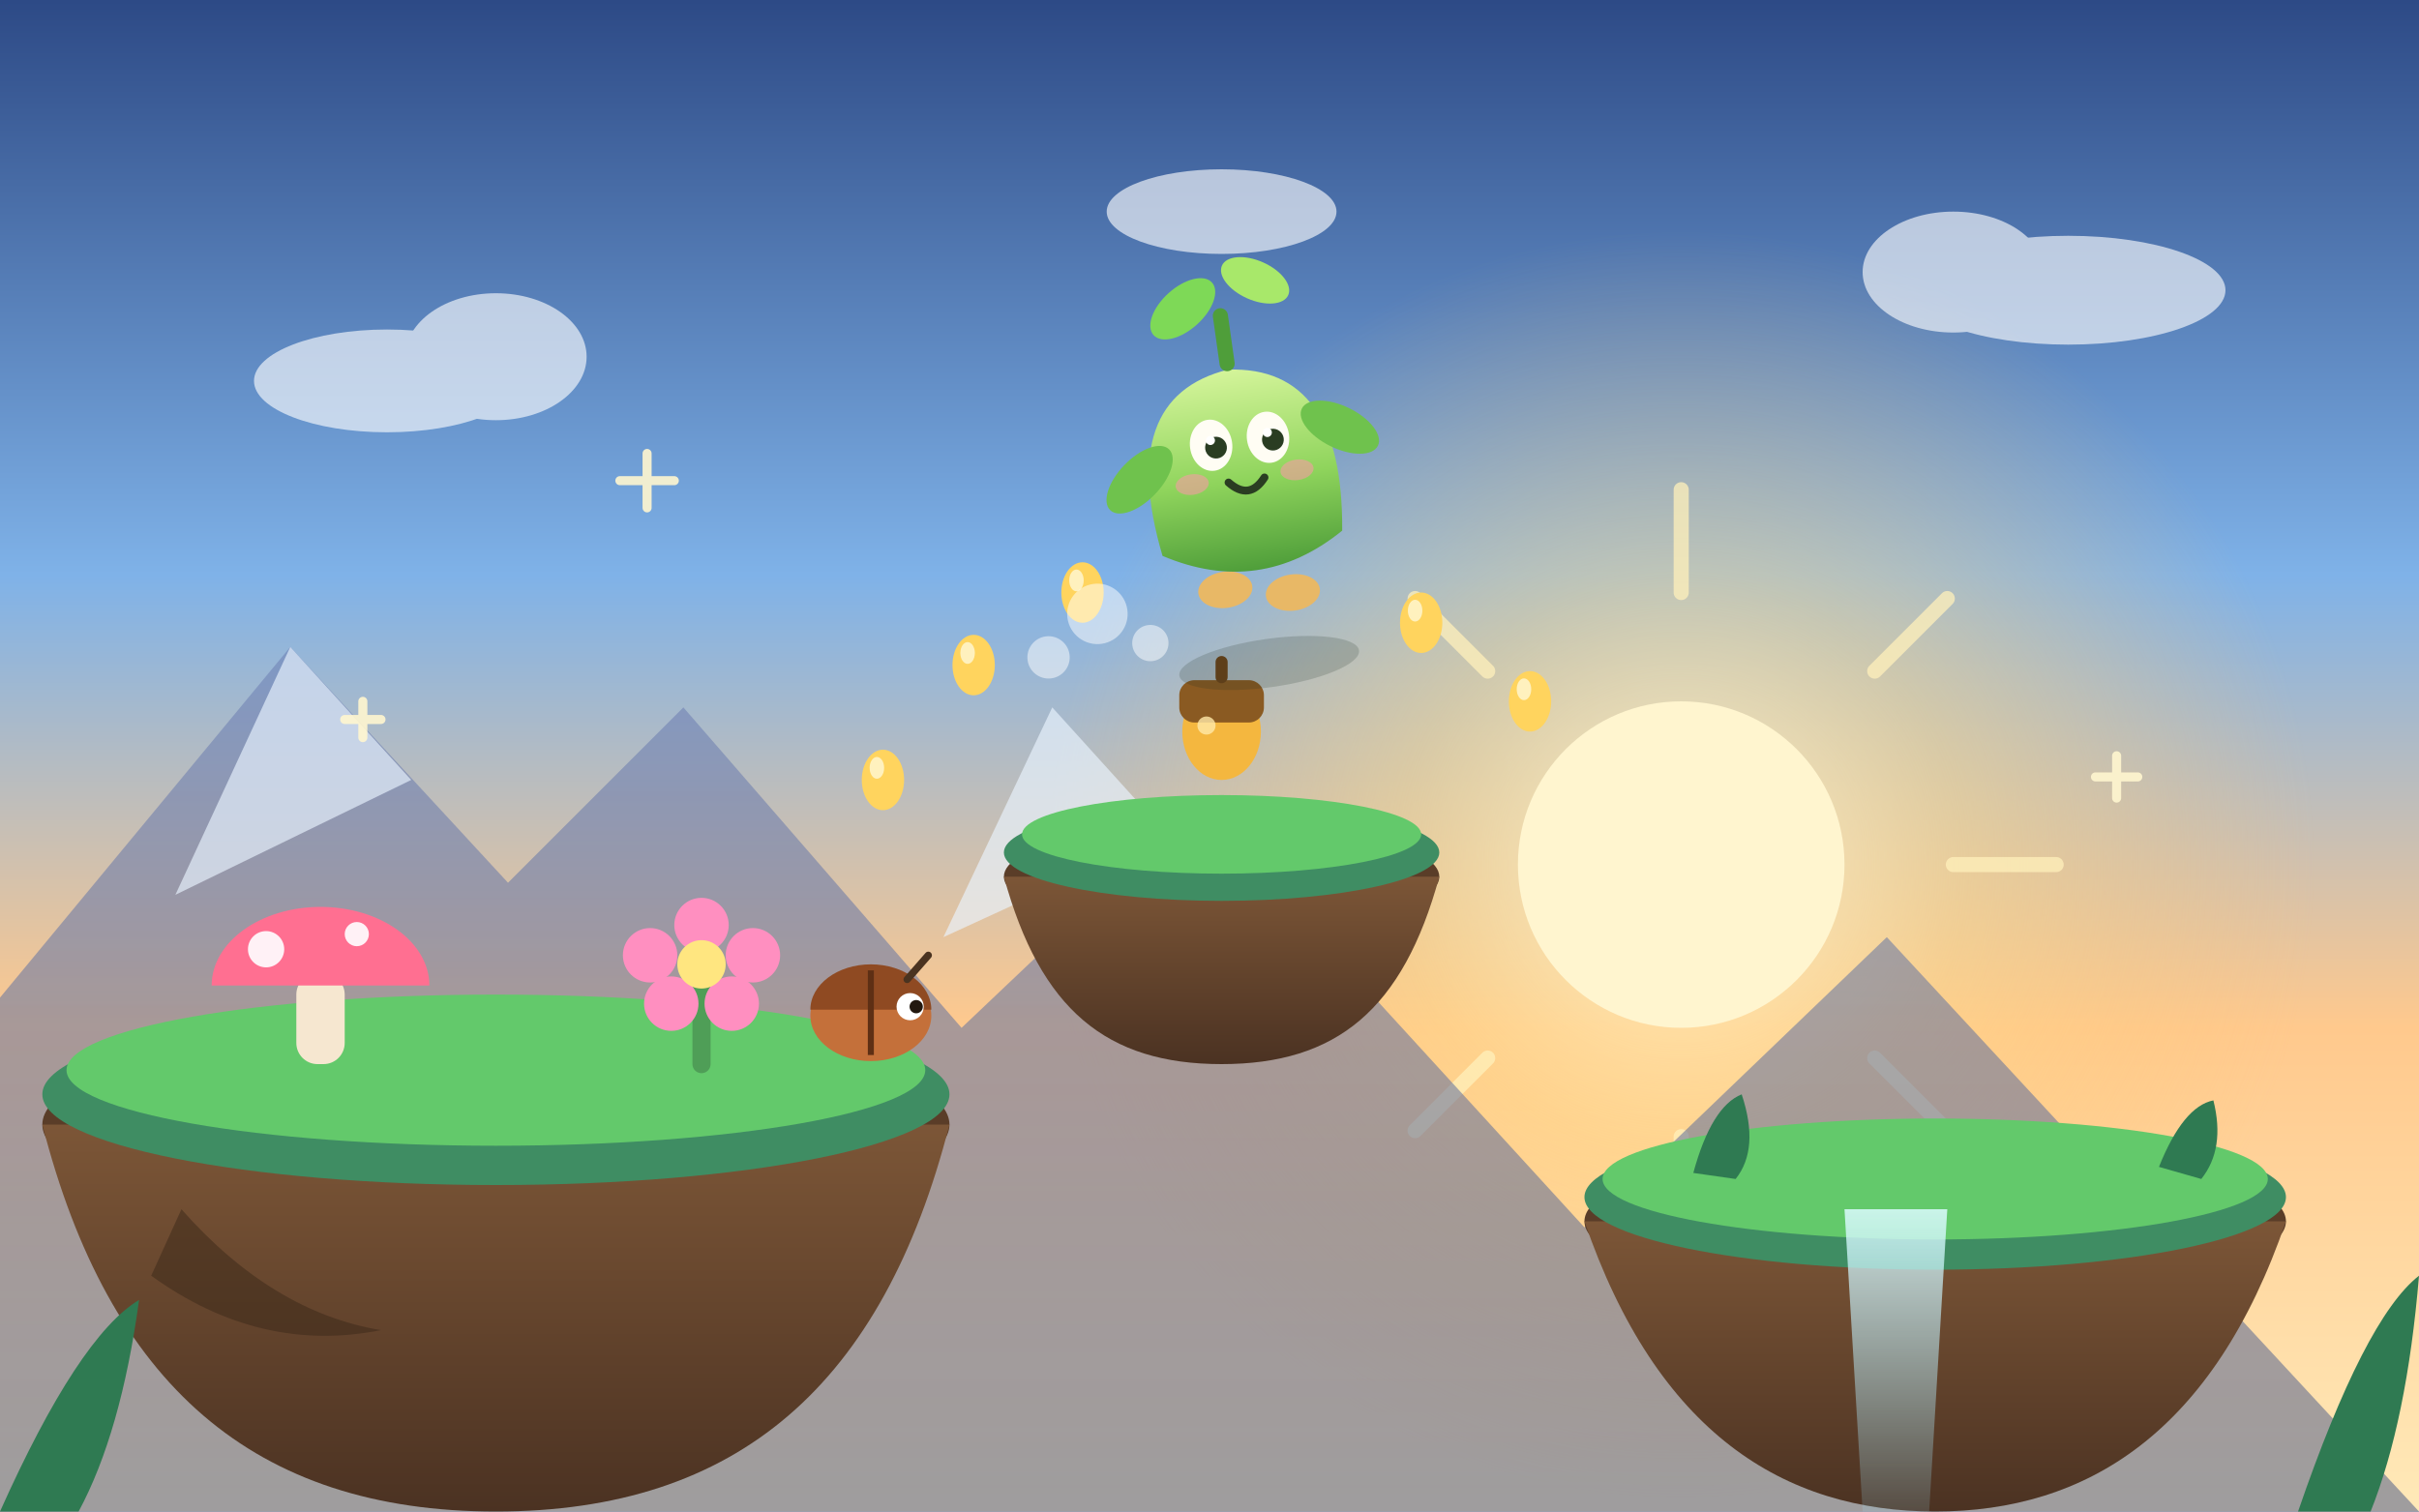
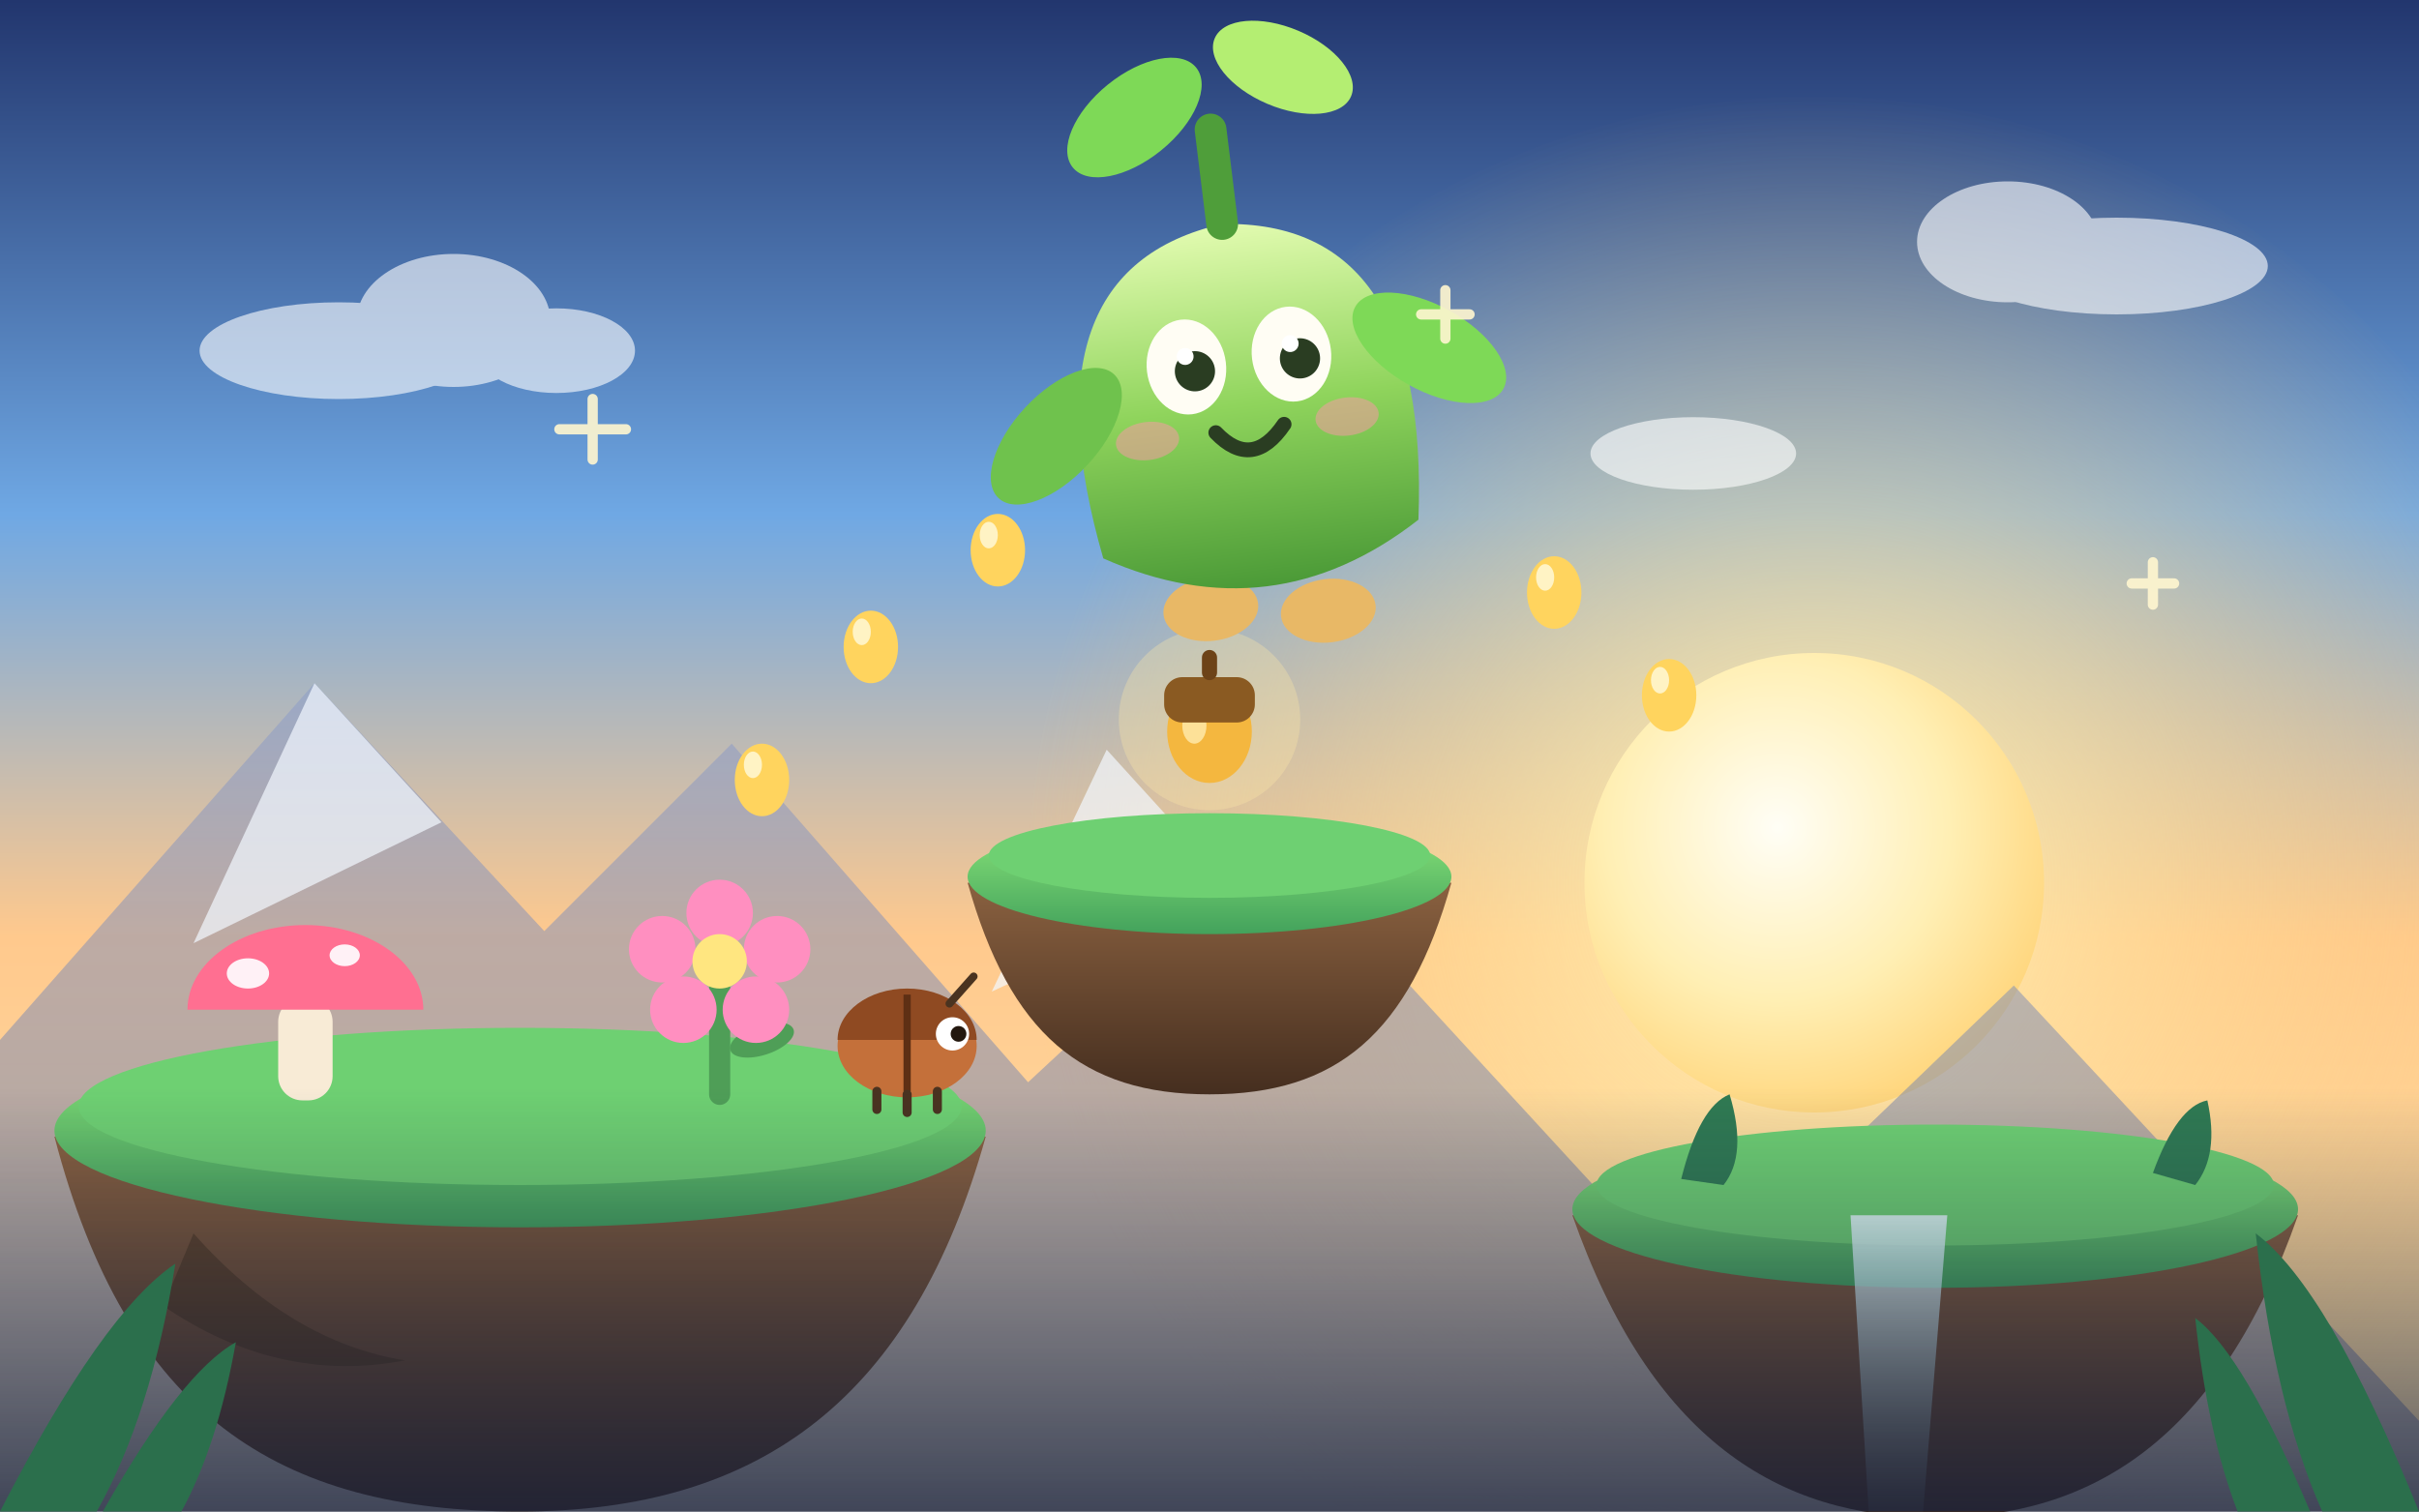
<svg xmlns="http://www.w3.org/2000/svg" viewBox="0 0 800 500" width="800" height="500" role="img" aria-label="Pip the sprout leaping between floating islands under a sunrise">
  <defs>
    <linearGradient id="sky" x1="0" y1="0" x2="0" y2="1">
-       <stop offset="0" stop-color="#2d4a86" />
-       <stop offset="0.38" stop-color="#7fb2e8" />
-       <stop offset="0.68" stop-color="#ffc98d" />
-       <stop offset="1" stop-color="#ffe9b8" />
+       <stop offset="0" stop-color="#22366e" />
+       <stop offset="0.34" stop-color="#6fa8e4" />
+       <stop offset="0.62" stop-color="#ffc98d" />
+       <stop offset="1" stop-color="#ffe6ae" />
    </linearGradient>
+     <radialGradient id="sunDisc" cx="0.42" cy="0.38" r="0.68">
+       <stop offset="0" stop-color="#fffef6" />
+       <stop offset="0.55" stop-color="#ffefb4" />
+       <stop offset="1" stop-color="#ffd275" />
+     </radialGradient>
    <radialGradient id="sunGlow" cx="0.5" cy="0.5" r="0.5">
-       <stop offset="0" stop-color="#fff7d6" stop-opacity="0.95" />
-       <stop offset="0.45" stop-color="#ffd888" stop-opacity="0.5" />
+       <stop offset="0" stop-color="#fffbe6" stop-opacity="1" />
+       <stop offset="0.3" stop-color="#ffe6a4" stop-opacity="0.7" />
      <stop offset="1" stop-color="#ffc46e" stop-opacity="0" />
    </radialGradient>
    <linearGradient id="rock" x1="0" y1="0" x2="0" y2="1">
-       <stop offset="0" stop-color="#7c5637" />
-       <stop offset="1" stop-color="#4b3222" />
+       <stop offset="0" stop-color="#8a6140" />
+       <stop offset="1" stop-color="#452e1f" />
    </linearGradient>
    <linearGradient id="rockFar" x1="0" y1="0" x2="0" y2="1">
-       <stop offset="0" stop-color="#6d7fb4" />
-       <stop offset="1" stop-color="#465378" />
+       <stop offset="0" stop-color="#8b9ccb" />
+       <stop offset="1" stop-color="#4a5680" />
    </linearGradient>
    <linearGradient id="body" x1="0" y1="0" x2="0" y2="1">
-       <stop offset="0" stop-color="#d4f49a" />
-       <stop offset="0.55" stop-color="#8fd45c" />
-       <stop offset="1" stop-color="#4f9e3a" />
+       <stop offset="0" stop-color="#e2fbb0" />
+       <stop offset="0.5" stop-color="#8fd45c" />
+       <stop offset="1" stop-color="#4b9a37" />
    </linearGradient>
    <linearGradient id="fall" x1="0" y1="0" x2="0" y2="1">
-       <stop offset="0" stop-color="#dcfbff" stop-opacity="0.85" />
-       <stop offset="1" stop-color="#9ee6ff" stop-opacity="0.15" />
+       <stop offset="0" stop-color="#eafeff" stop-opacity="0.9" />
+       <stop offset="1" stop-color="#9ee6ff" stop-opacity="0.1" />
+     </linearGradient>
+     <linearGradient id="grassTop" x1="0" y1="0" x2="0" y2="1">
+       <stop offset="0" stop-color="#8ce77a" />
+       <stop offset="1" stop-color="#43a25c" />
+     </linearGradient>
+     <linearGradient id="floor" x1="0" y1="0" x2="0" y2="1">
+       <stop offset="0" stop-color="#1b2b4a" stop-opacity="0" />
+       <stop offset="1" stop-color="#16203c" stop-opacity="0.72" />
    </linearGradient>
  </defs>
  <rect width="800" height="500" fill="url(#sky)" />
-   <circle cx="556" cy="286" r="210" fill="url(#sunGlow)" />
-   <circle cx="556" cy="286" r="54" fill="#fff5cf" />
-   <g stroke="#fff0bb" stroke-width="5" stroke-linecap="round" opacity="0.75">
-     <path d="M556 196v-34M556 410v-34M466 286h-34M680 286h-34M492 222l-24-24M620 350l24 24M620 222l24-24M492 350l-24 24" />
+   <g>
+     <circle cx="600" cy="292" r="260" fill="url(#sunGlow)" />
+     <circle cx="600" cy="292" r="76" fill="url(#sunDisc)" />
  </g>
-   <path d="M0 330 96 214l72 78 58-58 92 106 78-74 128 140 100-96 176 190v100H0z" fill="url(#rockFar)" opacity="0.55" />
-   <path d="M96 214l40 44-78 38zM348 234l38 42-74 34z" fill="#eaf4ff" opacity="0.65" />
-   <g fill="#ffffff" opacity="0.62">
-     <ellipse cx="128" cy="126" rx="44" ry="17" />
-     <ellipse cx="164" cy="118" rx="30" ry="21" />
-     <ellipse cx="684" cy="96" rx="52" ry="18" />
-     <ellipse cx="646" cy="90" rx="30" ry="20" />
-     <ellipse cx="404" cy="70" rx="38" ry="14" />
+   <path d="M0 344 104 226l76 82 62-62 98 112 84-78 136 148 106-102 134 144v130H0z" fill="url(#rockFar)" opacity="0.5" />
+   <path d="M104 226l42 46-82 40zM366 248l40 44-78 36z" fill="#f2f8ff" opacity="0.7" />
+   <g fill="#ffffff" opacity="0.6">
+     <ellipse cx="112" cy="116" rx="46" ry="16" />
+     <ellipse cx="150" cy="106" rx="32" ry="22" />
+     <ellipse cx="184" cy="116" rx="26" ry="14" />
+     <ellipse cx="700" cy="88" rx="50" ry="16" />
+     <ellipse cx="664" cy="80" rx="30" ry="20" />
+     <ellipse cx="560" cy="150" rx="34" ry="12" />
  </g>
  <g>
-     <ellipse cx="640" cy="404" rx="116" ry="26" fill="#5a3d28" />
-     <path d="M524 404c24 70 66 96 116 96s92-26 116-96z" fill="url(#rock)" />
-     <ellipse cx="640" cy="396" rx="116" ry="24" fill="#3f8d63" />
-     <ellipse cx="640" cy="390" rx="110" ry="20" fill="#63c96b" />
-     <path d="M610 400h34l-6 100h-22z" fill="url(#fall)" />
+     <path d="M520 402c26 74 68 100 120 100s94-26 120-100z" fill="url(#rock)" />
+     <ellipse cx="640" cy="400" rx="120" ry="26" fill="url(#grassTop)" />
+     <ellipse cx="640" cy="392" rx="112" ry="20" fill="#6ed072" />
+     <path d="M612 402h32l-8 98h-18z" fill="url(#fall)" />
    <g fill="#2f7a52">
-       <path d="M560 388q6-22 16-26 6 18-2 28z" />
-       <path d="M714 386q8-20 18-22 4 16-4 26z" />
+       <path d="M556 390q6-24 16-28 6 20-2 30z" />
+       <path d="M712 388q8-22 18-24 4 18-4 28z" />
    </g>
  </g>
  <g>
-     <ellipse cx="164" cy="372" rx="150" ry="34" fill="#5a3d28" />
-     <path d="M14 372c22 86 70 128 150 128s128-42 150-128z" fill="url(#rock)" />
-     <path d="M60 400q30 34 66 40-40 8-76-18z" fill="#3a2718" opacity="0.5" />
-     <ellipse cx="164" cy="362" rx="150" ry="30" fill="#3f8d63" />
-     <ellipse cx="164" cy="354" rx="142" ry="25" fill="#63c96b" />
-     <rect x="98" y="322" width="16" height="30" rx="7" fill="#f6e7d0" />
-     <path d="M70 326a36 26 0 0 1 72 0z" fill="#ff6f91" />
-     <circle cx="88" cy="314" r="6" fill="#fff1f6" />
-     <circle cx="118" cy="309" r="4" fill="#fff1f6" />
-     <path d="M232 352v-34" stroke="#4f9e57" stroke-width="6" stroke-linecap="round" />
-     <g fill="#ff8fc0">
-       <circle cx="232" cy="306" r="9" />
-       <circle cx="215" cy="316" r="9" />
-       <circle cx="249" cy="316" r="9" />
-       <circle cx="222" cy="332" r="9" />
-       <circle cx="242" cy="332" r="9" />
-     </g>
-     <circle cx="232" cy="319" r="8" fill="#ffe680" />
-     <g transform="translate(288 336)">
-       <ellipse cx="0" cy="0" rx="20" ry="15" fill="#c4703a" />
-       <path d="M-20 -2a20 15 0 0 1 40 0z" fill="#8f4a22" />
-       <path d="M0 -15v28" stroke="#5e2f14" stroke-width="2" />
-       <circle cx="13" cy="-3" r="4.5" fill="#fff" />
-       <circle cx="15" cy="-3" r="2.2" fill="#23180f" />
-       <path d="M12 -12l7-8" stroke="#4a3320" stroke-width="2.4" stroke-linecap="round" />
+     <path d="M320 292c14 50 38 70 80 70s66-20 80-70z" fill="url(#rock)" />
+     <ellipse cx="400" cy="290" rx="80" ry="19" fill="url(#grassTop)" />
+     <ellipse cx="400" cy="283" rx="73" ry="14" fill="#6ed072" />
+     <g transform="translate(400 236)">
+       <circle cx="0" cy="2" r="30" fill="#ffe9a8" opacity="0.32" />
+       <ellipse cx="0" cy="6" rx="14" ry="17" fill="#f4b73f" />
+       <ellipse cx="-5" cy="4" rx="4" ry="6" fill="#ffe9a8" opacity="0.85" />
+       <rect x="-15" y="-12" width="30" height="15" rx="6" fill="#8a5a22" />
+       <rect x="-2.5" y="-21" width="5" height="10" rx="2.5" fill="#6d4318" />
    </g>
  </g>
  <g>
-     <ellipse cx="404" cy="290" rx="72" ry="18" fill="#5a3d28" />
-     <path d="M332 290c12 44 34 62 72 62s60-18 72-62z" fill="url(#rock)" />
-     <ellipse cx="404" cy="282" rx="72" ry="16" fill="#3f8d63" />
-     <ellipse cx="404" cy="276" rx="66" ry="13" fill="#63c96b" />
-     <g transform="translate(404 238)">
-       <ellipse cx="0" cy="4" rx="13" ry="16" fill="#f4b73f" />
-       <rect x="-14" y="-13" width="28" height="14" rx="5" fill="#8a5a22" />
-       <rect x="-2" y="-21" width="4" height="9" rx="2" fill="#6d4318" />
-       <circle cx="-5" cy="2" r="3" fill="#ffe9a8" opacity="0.8" />
+     <path d="M18 376c24 92 74 124 154 124s130-38 154-124z" fill="url(#rock)" />
+     <path d="M64 408q32 36 70 42-42 8-80-18z" fill="#35230f" opacity="0.4" />
+     <ellipse cx="172" cy="374" rx="154" ry="32" fill="url(#grassTop)" />
+     <ellipse cx="172" cy="366" rx="146" ry="26" fill="#6ed072" />
+     <rect x="92" y="330" width="18" height="34" rx="8" fill="#f8ebd6" />
+     <path d="M62 334a39 28 0 0 1 78 0z" fill="#ff6f91" />
+     <ellipse cx="82" cy="322" rx="7" ry="5" fill="#fff1f6" />
+     <ellipse cx="114" cy="316" rx="5" ry="3.6" fill="#fff1f6" />
+     <path d="M238 362v-40" stroke="#4f9e57" stroke-width="7" stroke-linecap="round" />
+     <ellipse cx="252" cy="344" rx="11" ry="5" fill="#4f9e57" transform="rotate(-18 252 344)" />
+     <g fill="#ff8fc0">
+       <circle cx="238" cy="302" r="11" />
+       <circle cx="219" cy="314" r="11" />
+       <circle cx="257" cy="314" r="11" />
+       <circle cx="226" cy="334" r="11" />
+       <circle cx="250" cy="334" r="11" />
+     </g>
+     <circle cx="238" cy="318" r="9" fill="#ffe680" />
+     <g transform="translate(300 346)">
+       <ellipse cx="0" cy="0" rx="23" ry="17" fill="#c4703a" />
+       <path d="M-23 -2a23 17 0 0 1 46 0z" fill="#8f4a22" />
+       <path d="M0 -17v32" stroke="#5e2f14" stroke-width="2.4" />
+       <circle cx="15" cy="-4" r="5.5" fill="#fff" />
+       <circle cx="17" cy="-4" r="2.6" fill="#23180f" />
+       <path d="M14 -14l8-9" stroke="#4a3320" stroke-width="2.6" stroke-linecap="round" />
+       <g stroke="#4a3320" stroke-width="3" stroke-linecap="round">
+         <path d="M-10 15v6M0 16v6M10 15v6" />
+       </g>
    </g>
  </g>
-   <g fill="#ffd45e">
-     <ellipse cx="292" cy="258" rx="7" ry="10" />
-     <ellipse cx="322" cy="220" rx="7" ry="10" />
-     <ellipse cx="358" cy="196" rx="7" ry="10" />
-     <ellipse cx="470" cy="206" rx="7" ry="10" />
-     <ellipse cx="506" cy="232" rx="7" ry="10" />
+   <g>
+     <g fill="#ffd45e">
+       <ellipse cx="252" cy="258" rx="9" ry="12" />
+       <ellipse cx="288" cy="214" rx="9" ry="12" />
+       <ellipse cx="330" cy="182" rx="9" ry="12" />
+       <ellipse cx="514" cy="196" rx="9" ry="12" />
+       <ellipse cx="552" cy="230" rx="9" ry="12" />
+     </g>
+     <g fill="#fff6cf" opacity="0.9">
+       <ellipse cx="249" cy="253" rx="3" ry="4.4" />
+       <ellipse cx="285" cy="209" rx="3" ry="4.4" />
+       <ellipse cx="327" cy="177" rx="3" ry="4.4" />
+       <ellipse cx="511" cy="191" rx="3" ry="4.4" />
+       <ellipse cx="549" cy="225" rx="3" ry="4.4" />
+     </g>
  </g>
-   <g fill="#fff6cf" opacity="0.85">
-     <ellipse cx="290" cy="254" rx="2.4" ry="3.6" />
-     <ellipse cx="320" cy="216" rx="2.4" ry="3.6" />
-     <ellipse cx="356" cy="192" rx="2.4" ry="3.6" />
-     <ellipse cx="468" cy="202" rx="2.4" ry="3.6" />
-     <ellipse cx="504" cy="228" rx="2.4" ry="3.6" />
+   <g transform="translate(414 154) rotate(-7) scale(1.75)">
+     <ellipse cx="-11" cy="26" rx="9" ry="6" fill="#e8b866" />
+     <ellipse cx="11" cy="29" rx="9" ry="6" fill="#e8b866" />
+     <path d="M-30 14q-9-56 30-60 39 4 30 60Q0 32-30 14z" fill="url(#body)" />
+     <ellipse cx="-36" cy="-10" rx="16" ry="8" fill="#6fc24d" transform="rotate(-40 -36 -10)" />
+     <ellipse cx="36" cy="-18" rx="16" ry="8" fill="#7ed957" transform="rotate(36 36 -18)" />
+     <path d="M0 -46v-18" stroke="#4f9e3a" stroke-width="6" stroke-linecap="round" />
+     <ellipse cx="-14" cy="-68" rx="15" ry="8" fill="#7ed957" transform="rotate(-32 -14 -68)" />
+     <ellipse cx="15" cy="-74" rx="14" ry="7.5" fill="#b4ee72" transform="rotate(30 15 -74)" />
+     <ellipse cx="-10" cy="-20" rx="7.5" ry="9" fill="#fffdf4" />
+     <ellipse cx="10" cy="-20" rx="7.5" ry="9" fill="#fffdf4" />
+     <circle cx="-8.5" cy="-19" r="3.8" fill="#2a3d22" />
+     <circle cx="11.5" cy="-19" r="3.8" fill="#2a3d22" />
+     <circle cx="-10" cy="-22" r="1.6" fill="#fff" />
+     <circle cx="10" cy="-22" r="1.6" fill="#fff" />
+     <ellipse cx="-19" cy="-7" rx="6" ry="3.6" fill="#ff96aa" opacity="0.5" />
+     <ellipse cx="19" cy="-7" rx="6" ry="3.6" fill="#ff96aa" opacity="0.5" />
+     <path d="M-6 -7q6 8 13 0" stroke="#2a3d22" stroke-width="2.8" fill="none" stroke-linecap="round" />
  </g>
-   <g transform="translate(410 150) rotate(-8)">
-     <ellipse cx="0" cy="70" rx="30" ry="8" fill="#1d2f22" opacity="0.18" />
-     <g fill="#ffffff" opacity="0.5">
-       <circle cx="-54" cy="46" r="10" />
-       <circle cx="-72" cy="58" r="7" />
-       <circle cx="-38" cy="58" r="6" />
-     </g>
-     <ellipse cx="-11" cy="44" rx="9" ry="6" fill="#e8b866" />
-     <ellipse cx="11" cy="48" rx="9" ry="6" fill="#e8b866" />
-     <path d="M-30 30q-8-54 30-58 38 4 30 58Q0 48-30 30z" fill="url(#body)" />
-     <ellipse cx="-34" cy="4" rx="14" ry="7" fill="#6fc24d" transform="rotate(-38 -34 4)" />
-     <ellipse cx="34" cy="-4" rx="14" ry="7" fill="#6fc24d" transform="rotate(34 34 -4)" />
-     <path d="M0 -30v-16" stroke="#4f9e3a" stroke-width="5" stroke-linecap="round" />
-     <ellipse cx="-12" cy="-50" rx="13" ry="7" fill="#7ed957" transform="rotate(-34 -12 -50)" />
-     <ellipse cx="13" cy="-56" rx="12" ry="6.5" fill="#a8e86a" transform="rotate(32 13 -56)" />
-     <ellipse cx="-9" cy="-4" rx="7" ry="8.5" fill="#fffdf4" />
-     <ellipse cx="10" cy="-4" rx="7" ry="8.5" fill="#fffdf4" />
-     <circle cx="-7.5" cy="-3" r="3.6" fill="#2a3d22" />
-     <circle cx="11.5" cy="-3" r="3.6" fill="#2a3d22" />
-     <circle cx="-9" cy="-5.6" r="1.5" fill="#fff" />
-     <circle cx="10" cy="-5.6" r="1.5" fill="#fff" />
-     <ellipse cx="-17" cy="8" rx="5.5" ry="3.4" fill="#ff96aa" opacity="0.55" />
-     <ellipse cx="18" cy="8" rx="5.5" ry="3.4" fill="#ff96aa" opacity="0.55" />
-     <path d="M-5 9q6 7 12 0" stroke="#2a3d22" stroke-width="2.6" fill="none" stroke-linecap="round" />
+   <g stroke="#fff6cf" stroke-width="3.4" stroke-linecap="round" opacity="0.9">
+     <path d="M196 132v20M185 142h22" />
+     <path d="M478 96v16M470 104h16" />
+     <path d="M712 186v14M705 193h14" />
  </g>
-   <g fill="#2f7a52">
-     <path d="M0 500q26-58 46-70-6 44-20 70z" />
-     <path d="M760 500q22-64 40-78-4 48-16 78z" />
-   </g>
-   <g stroke="#fff6cf" stroke-width="3" stroke-linecap="round" opacity="0.9">
-     <path d="M214 150v18M205 159h18" />
-     <path d="M700 250v14M693 257h14" />
-     <path d="M120 232v12M114 238h12" />
+   <rect x="0" y="360" width="800" height="140" fill="url(#floor)" />
+   <g fill="#2b6f4c">
+     <path d="M0 500q34-66 58-82-8 50-26 82z" />
+     <path d="M34 500q26-46 44-56-6 34-18 56z" />
+     <path d="M800 500q-30-74-54-92 6 56 22 92z" />
+     <path d="M764 500q-22-52-38-64 4 38 14 64z" />
  </g>
</svg>
